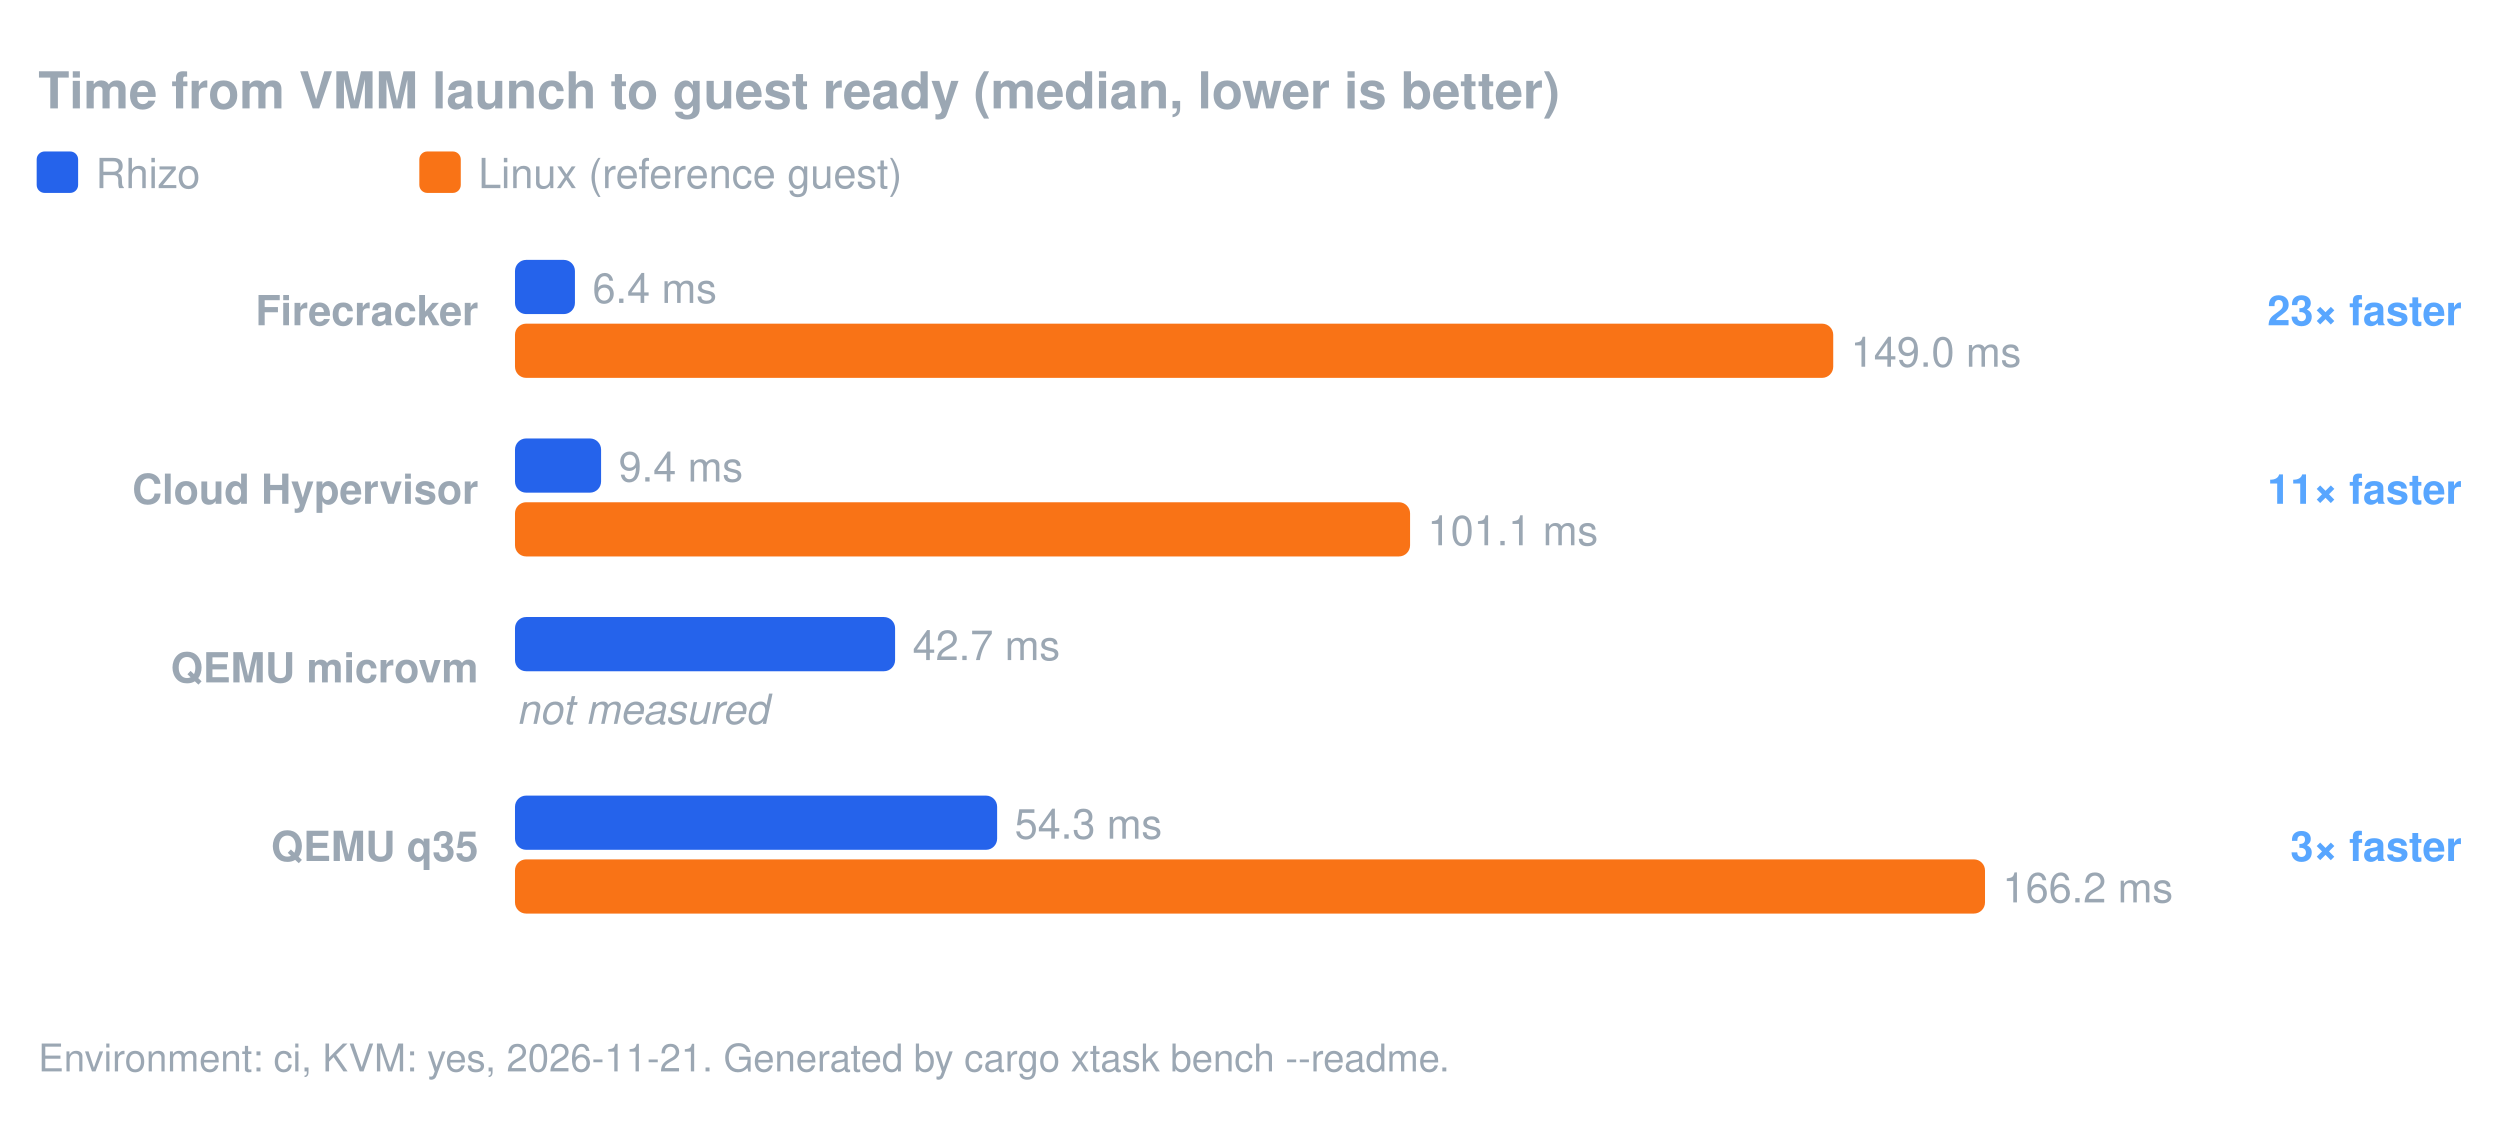
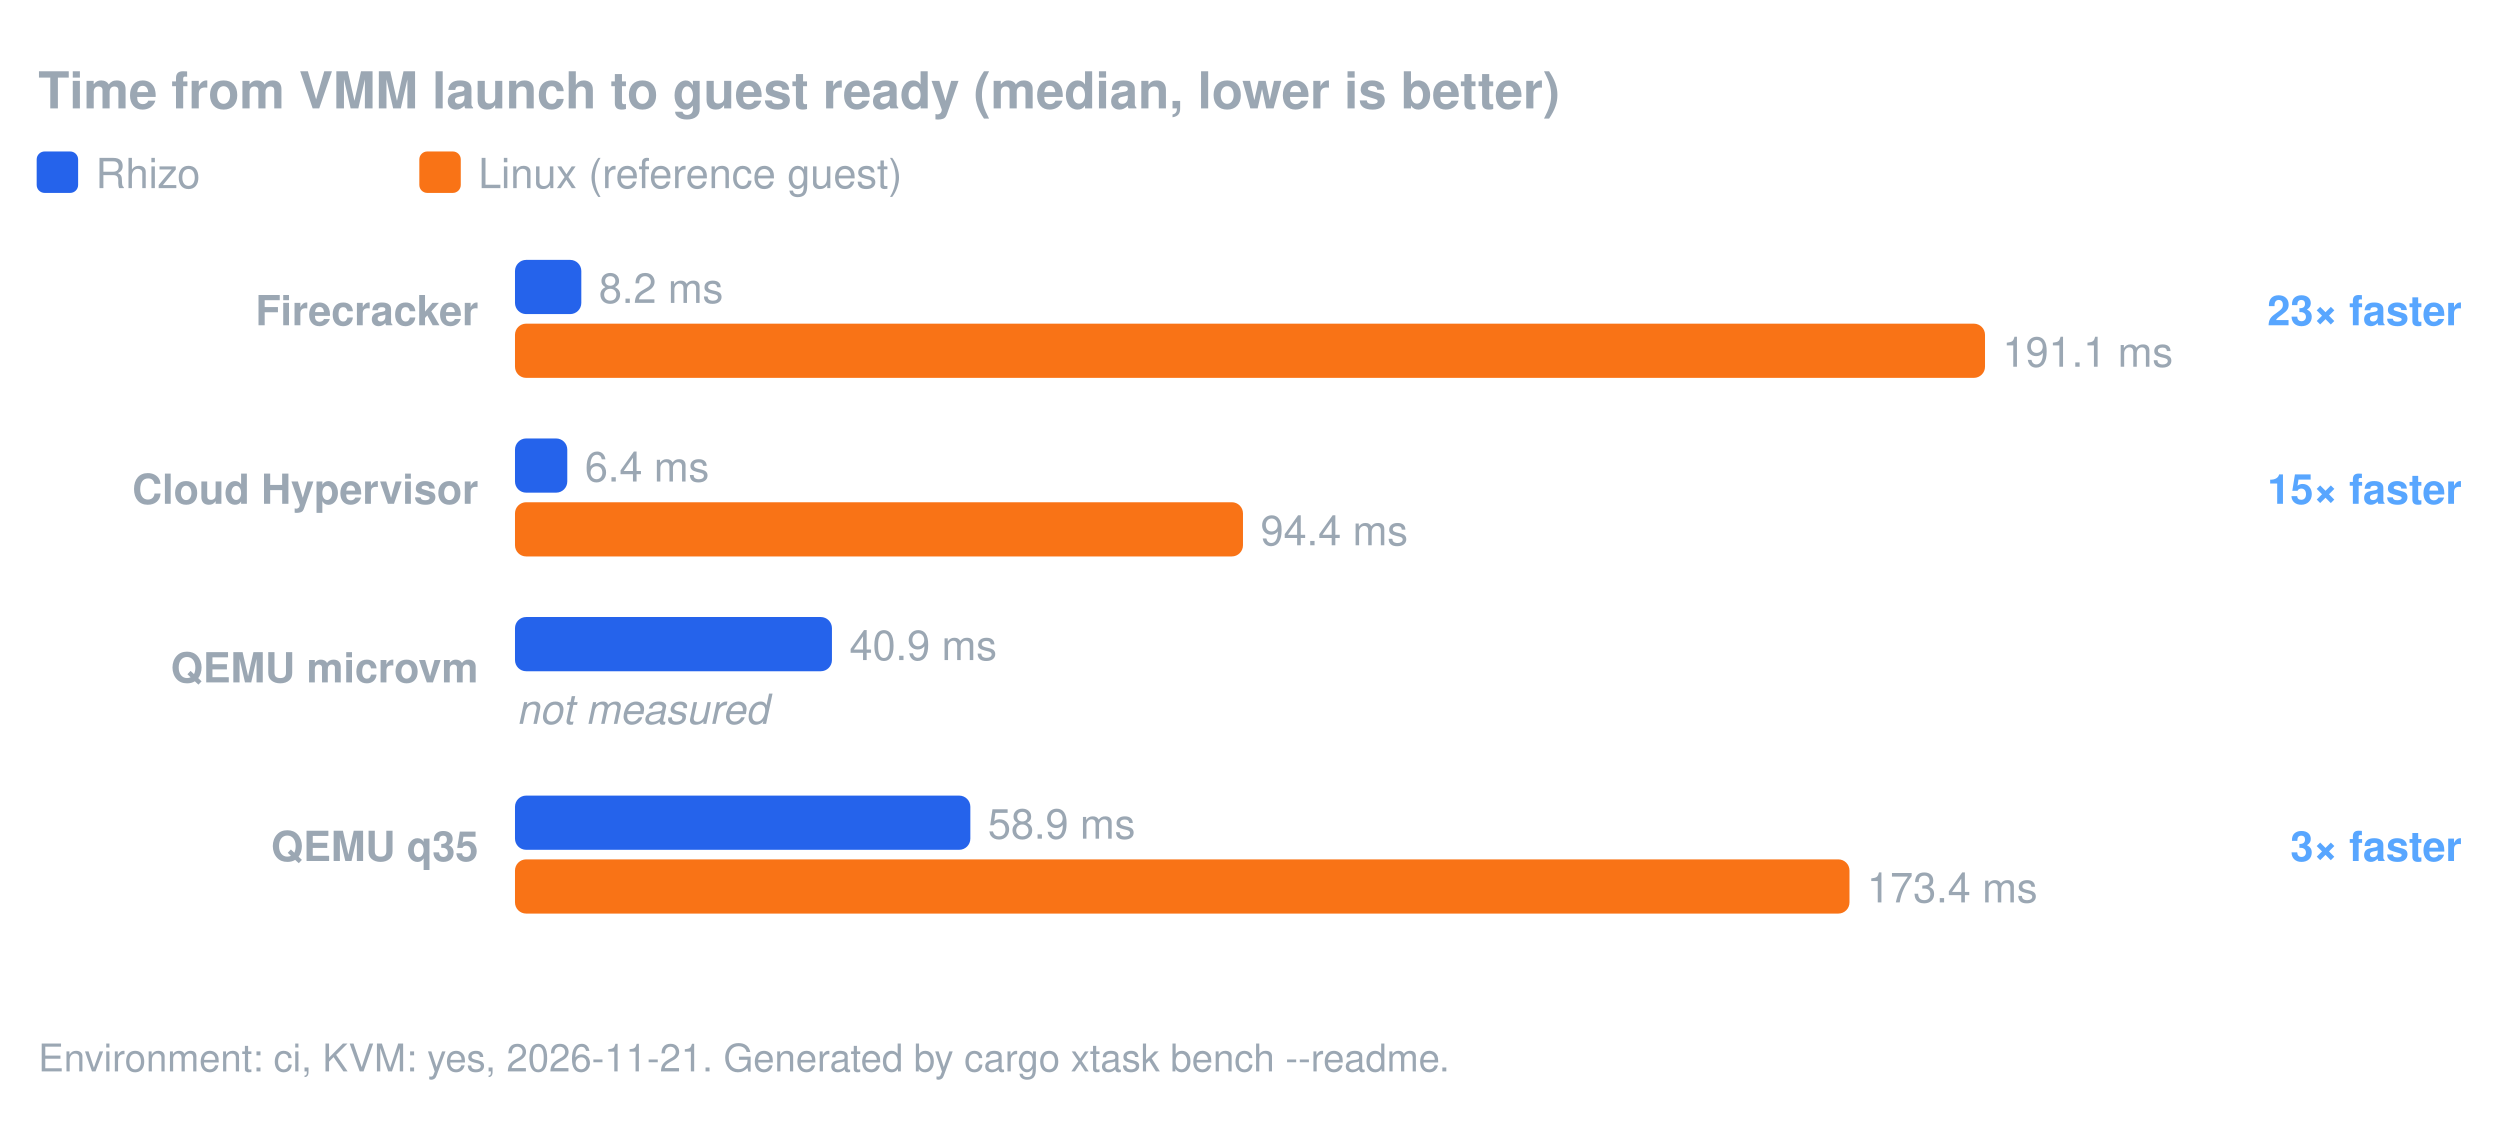
<svg xmlns="http://www.w3.org/2000/svg" width="784" height="358" viewBox="0 0 784 358" role="img" font-family="-apple-system, Segoe UI, Helvetica, Arial, sans-serif" font-size="13" fill="#9ba7b3">
  <text x="12" y="34" font-size="16" font-weight="600">Time from VMM launch to guest ready (median, lower is better)</text>
  <rect x="12" y="48" width="12" height="12" rx="2" fill="#2563eb" stroke="#2563eb" />
  <text x="30" y="59">Rhizo</text>
  <rect x="132" y="48" width="12" height="12" rx="2" fill="#f97316" stroke="#f97316" />
  <text x="150" y="59">Linux (reference guest)</text>
  <text x="150" y="102" text-anchor="end" font-weight="600">Firecracker</text>
-   <rect x="162" y="82" width="17.8" height="16" rx="3" fill="#2563eb" stroke="#2563eb" />
-   <text x="185.8" y="95.0">6.4 ms</text>
-   <rect x="162" y="102" width="412.4" height="16" rx="3" fill="#f97316" stroke="#f97316" />
-   <text x="580.4" y="115.0">149.0 ms</text>
+   <rect x="162" y="82" width="19.8" height="16" rx="3" fill="#2563eb" stroke="#2563eb" />
+   <text x="187.8" y="95.0">8.2 ms</text>
+   <rect x="162" y="102" width="460.0" height="16" rx="3" fill="#f97316" stroke="#f97316" />
+   <text x="628.0" y="115.0">191.1 ms</text>
  <text x="772" y="102" text-anchor="end" font-weight="600" fill="#58a6ff">23× faster</text>
  <text x="150" y="158" text-anchor="end" font-weight="600">Cloud Hypervisor</text>
-   <rect x="162" y="138" width="26.0" height="16" rx="3" fill="#2563eb" stroke="#2563eb" />
-   <text x="194.0" y="151.0">9.4 ms</text>
-   <rect x="162" y="158" width="279.7" height="16" rx="3" fill="#f97316" stroke="#f97316" />
-   <text x="447.7" y="171.0">101.1 ms</text>
-   <text x="772" y="158" text-anchor="end" font-weight="600" fill="#58a6ff">11× faster</text>
+   <rect x="162" y="138" width="15.4" height="16" rx="3" fill="#2563eb" stroke="#2563eb" />
+   <text x="183.4" y="151.0">6.4 ms</text>
+   <rect x="162" y="158" width="227.3" height="16" rx="3" fill="#f97316" stroke="#f97316" />
+   <text x="395.3" y="171.0">94.4 ms</text>
+   <text x="772" y="158" text-anchor="end" font-weight="600" fill="#58a6ff">15× faster</text>
  <text x="150" y="214" text-anchor="end" font-weight="600">QEMU microvm</text>
-   <rect x="162" y="194" width="118.2" height="16" rx="3" fill="#2563eb" stroke="#2563eb" />
-   <text x="286.2" y="207.0">42.7 ms</text>
+   <rect x="162" y="194" width="98.4" height="16" rx="3" fill="#2563eb" stroke="#2563eb" />
+   <text x="266.4" y="207.0">40.9 ms</text>
  <text x="162" y="227.0" font-style="italic">not measured</text>
  <text x="150" y="270" text-anchor="end" font-weight="600">QEMU q35</text>
-   <rect x="162" y="250" width="150.2" height="16" rx="3" fill="#2563eb" stroke="#2563eb" />
-   <text x="318.2" y="263.0">54.3 ms</text>
-   <rect x="162" y="270" width="460.0" height="16" rx="3" fill="#f97316" stroke="#f97316" />
-   <text x="628.0" y="283.0">166.2 ms</text>
+   <rect x="162" y="250" width="141.8" height="16" rx="3" fill="#2563eb" stroke="#2563eb" />
+   <text x="309.8" y="263.0">58.9 ms</text>
+   <rect x="162" y="270" width="417.5" height="16" rx="3" fill="#f97316" stroke="#f97316" />
+   <text x="585.5" y="283.0">173.4 ms</text>
  <text x="772" y="270" text-anchor="end" font-weight="600" fill="#58a6ff">3× faster</text>
  <text x="12" y="336" font-size="12">Environment: ci, KVM: yes, 2026-11-21. Generated by cargo xtask bench --readme.</text>
</svg>
